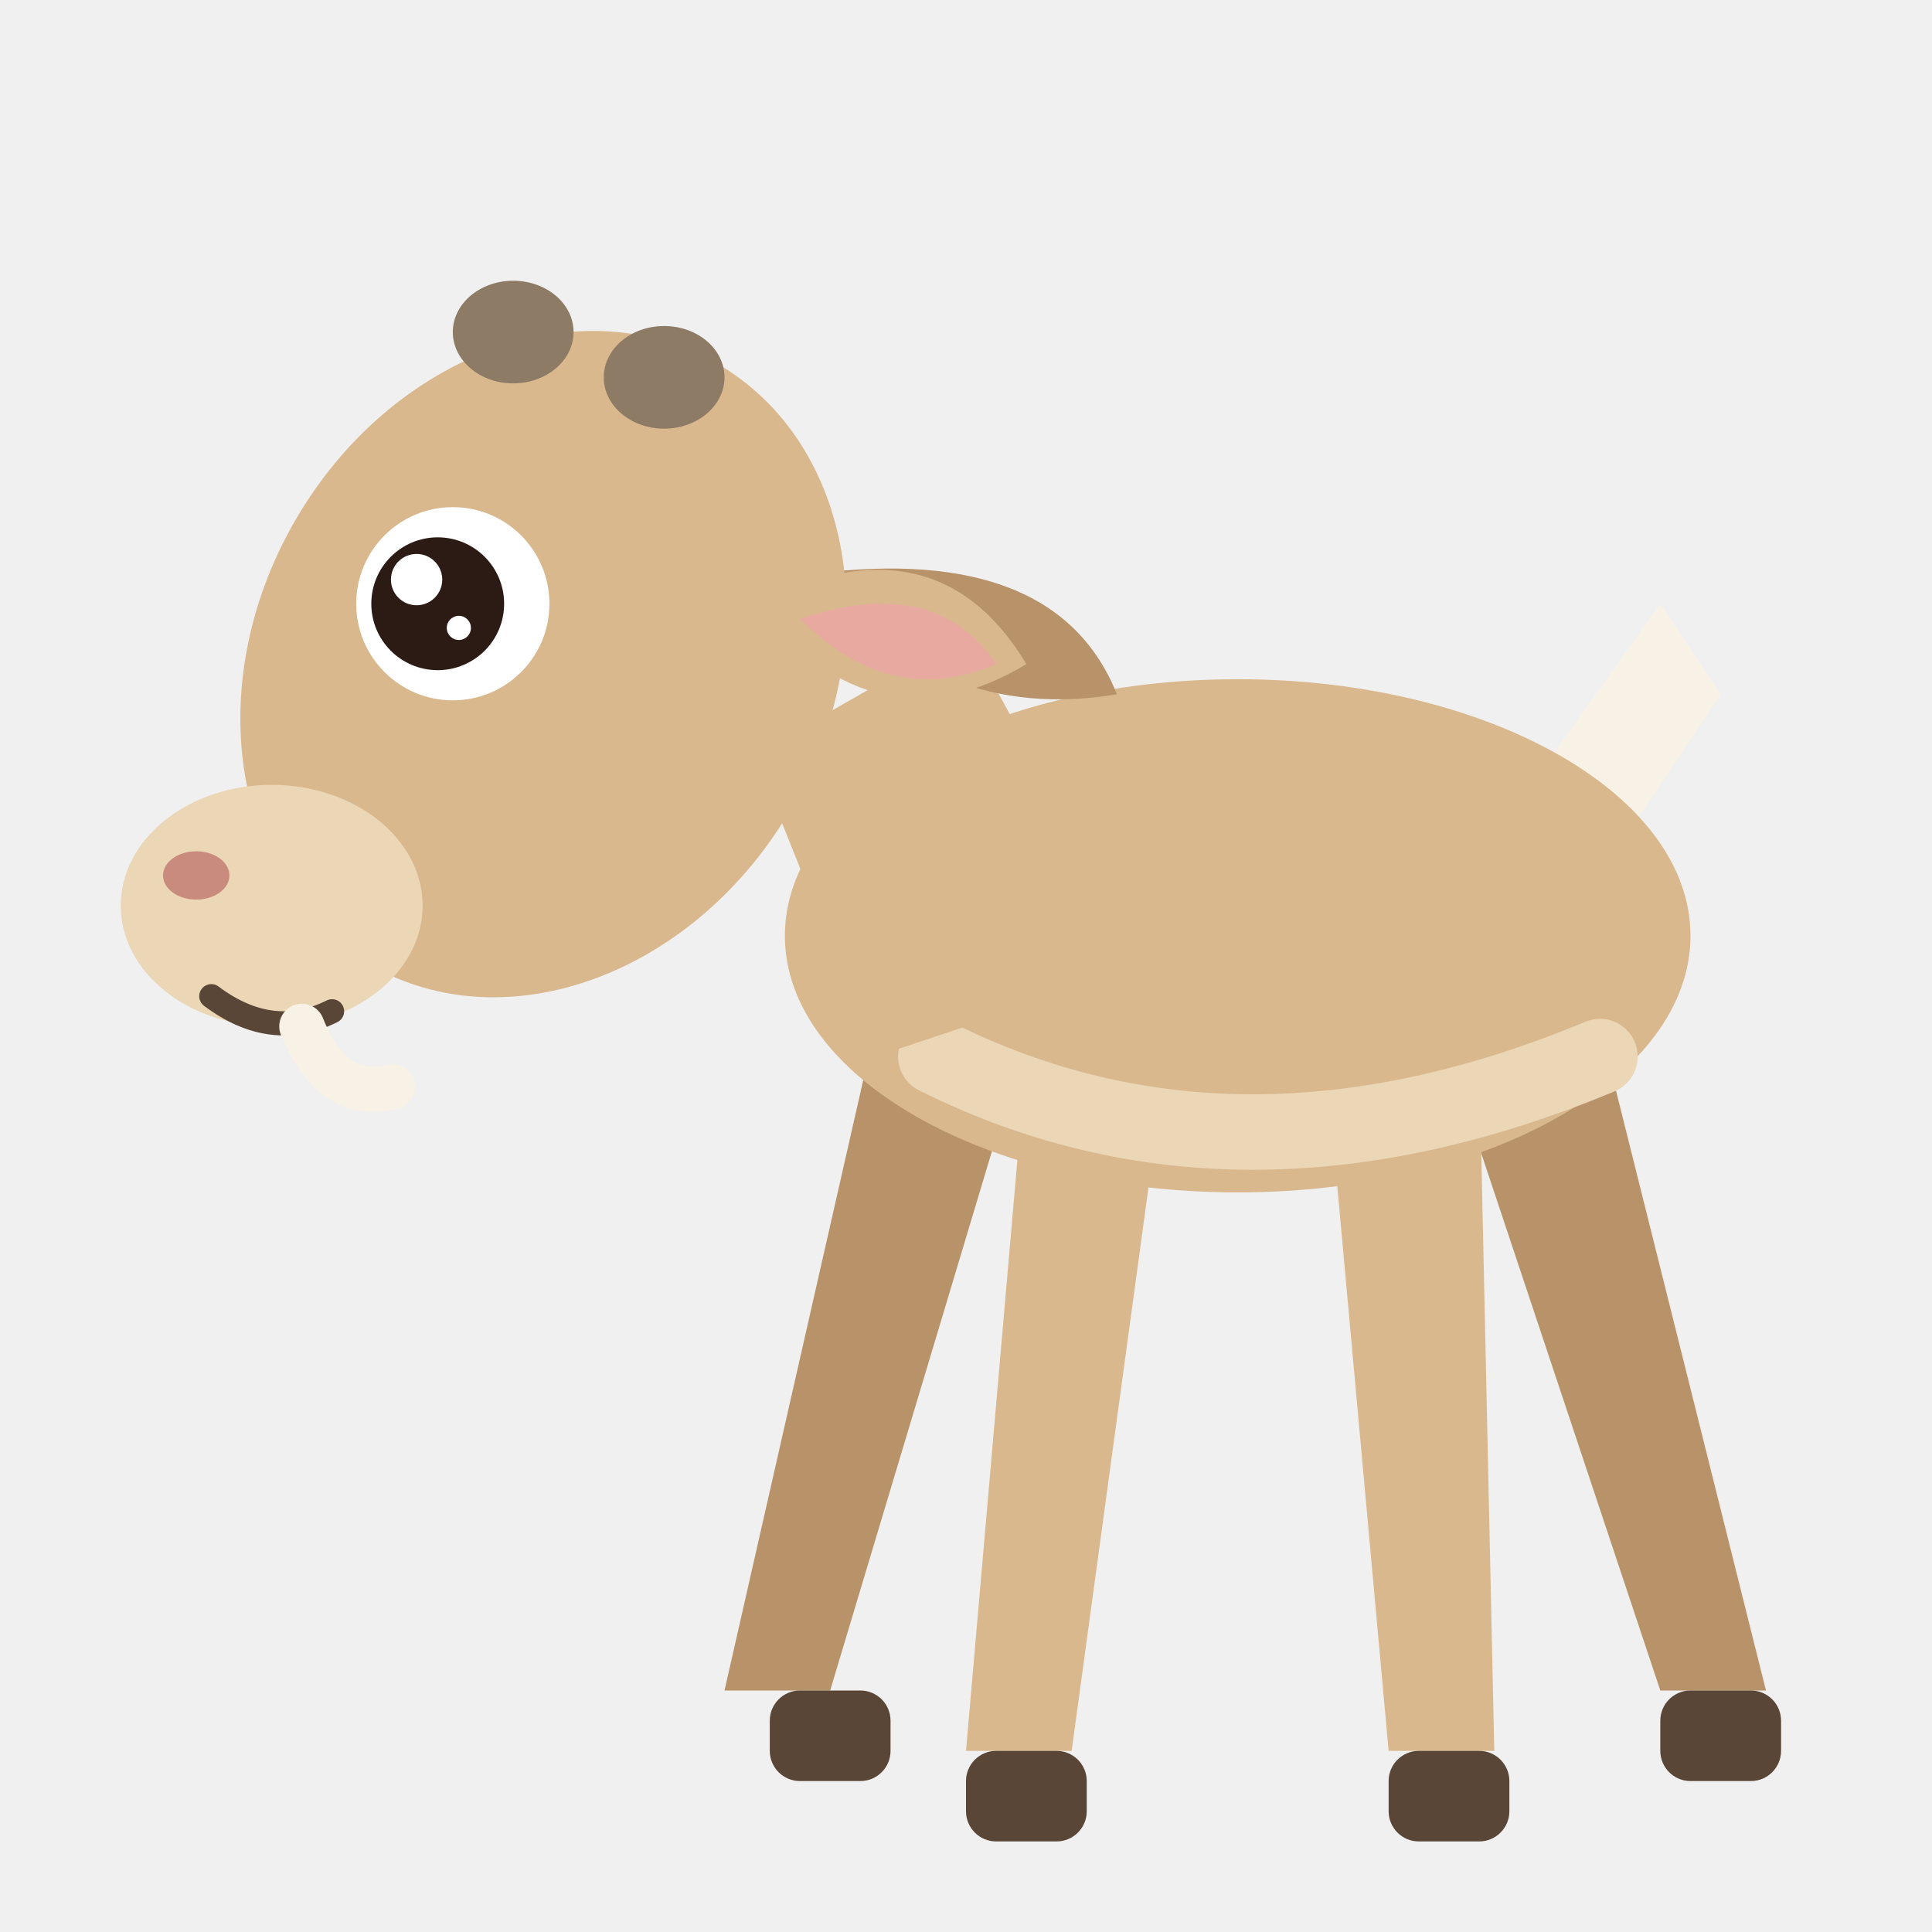
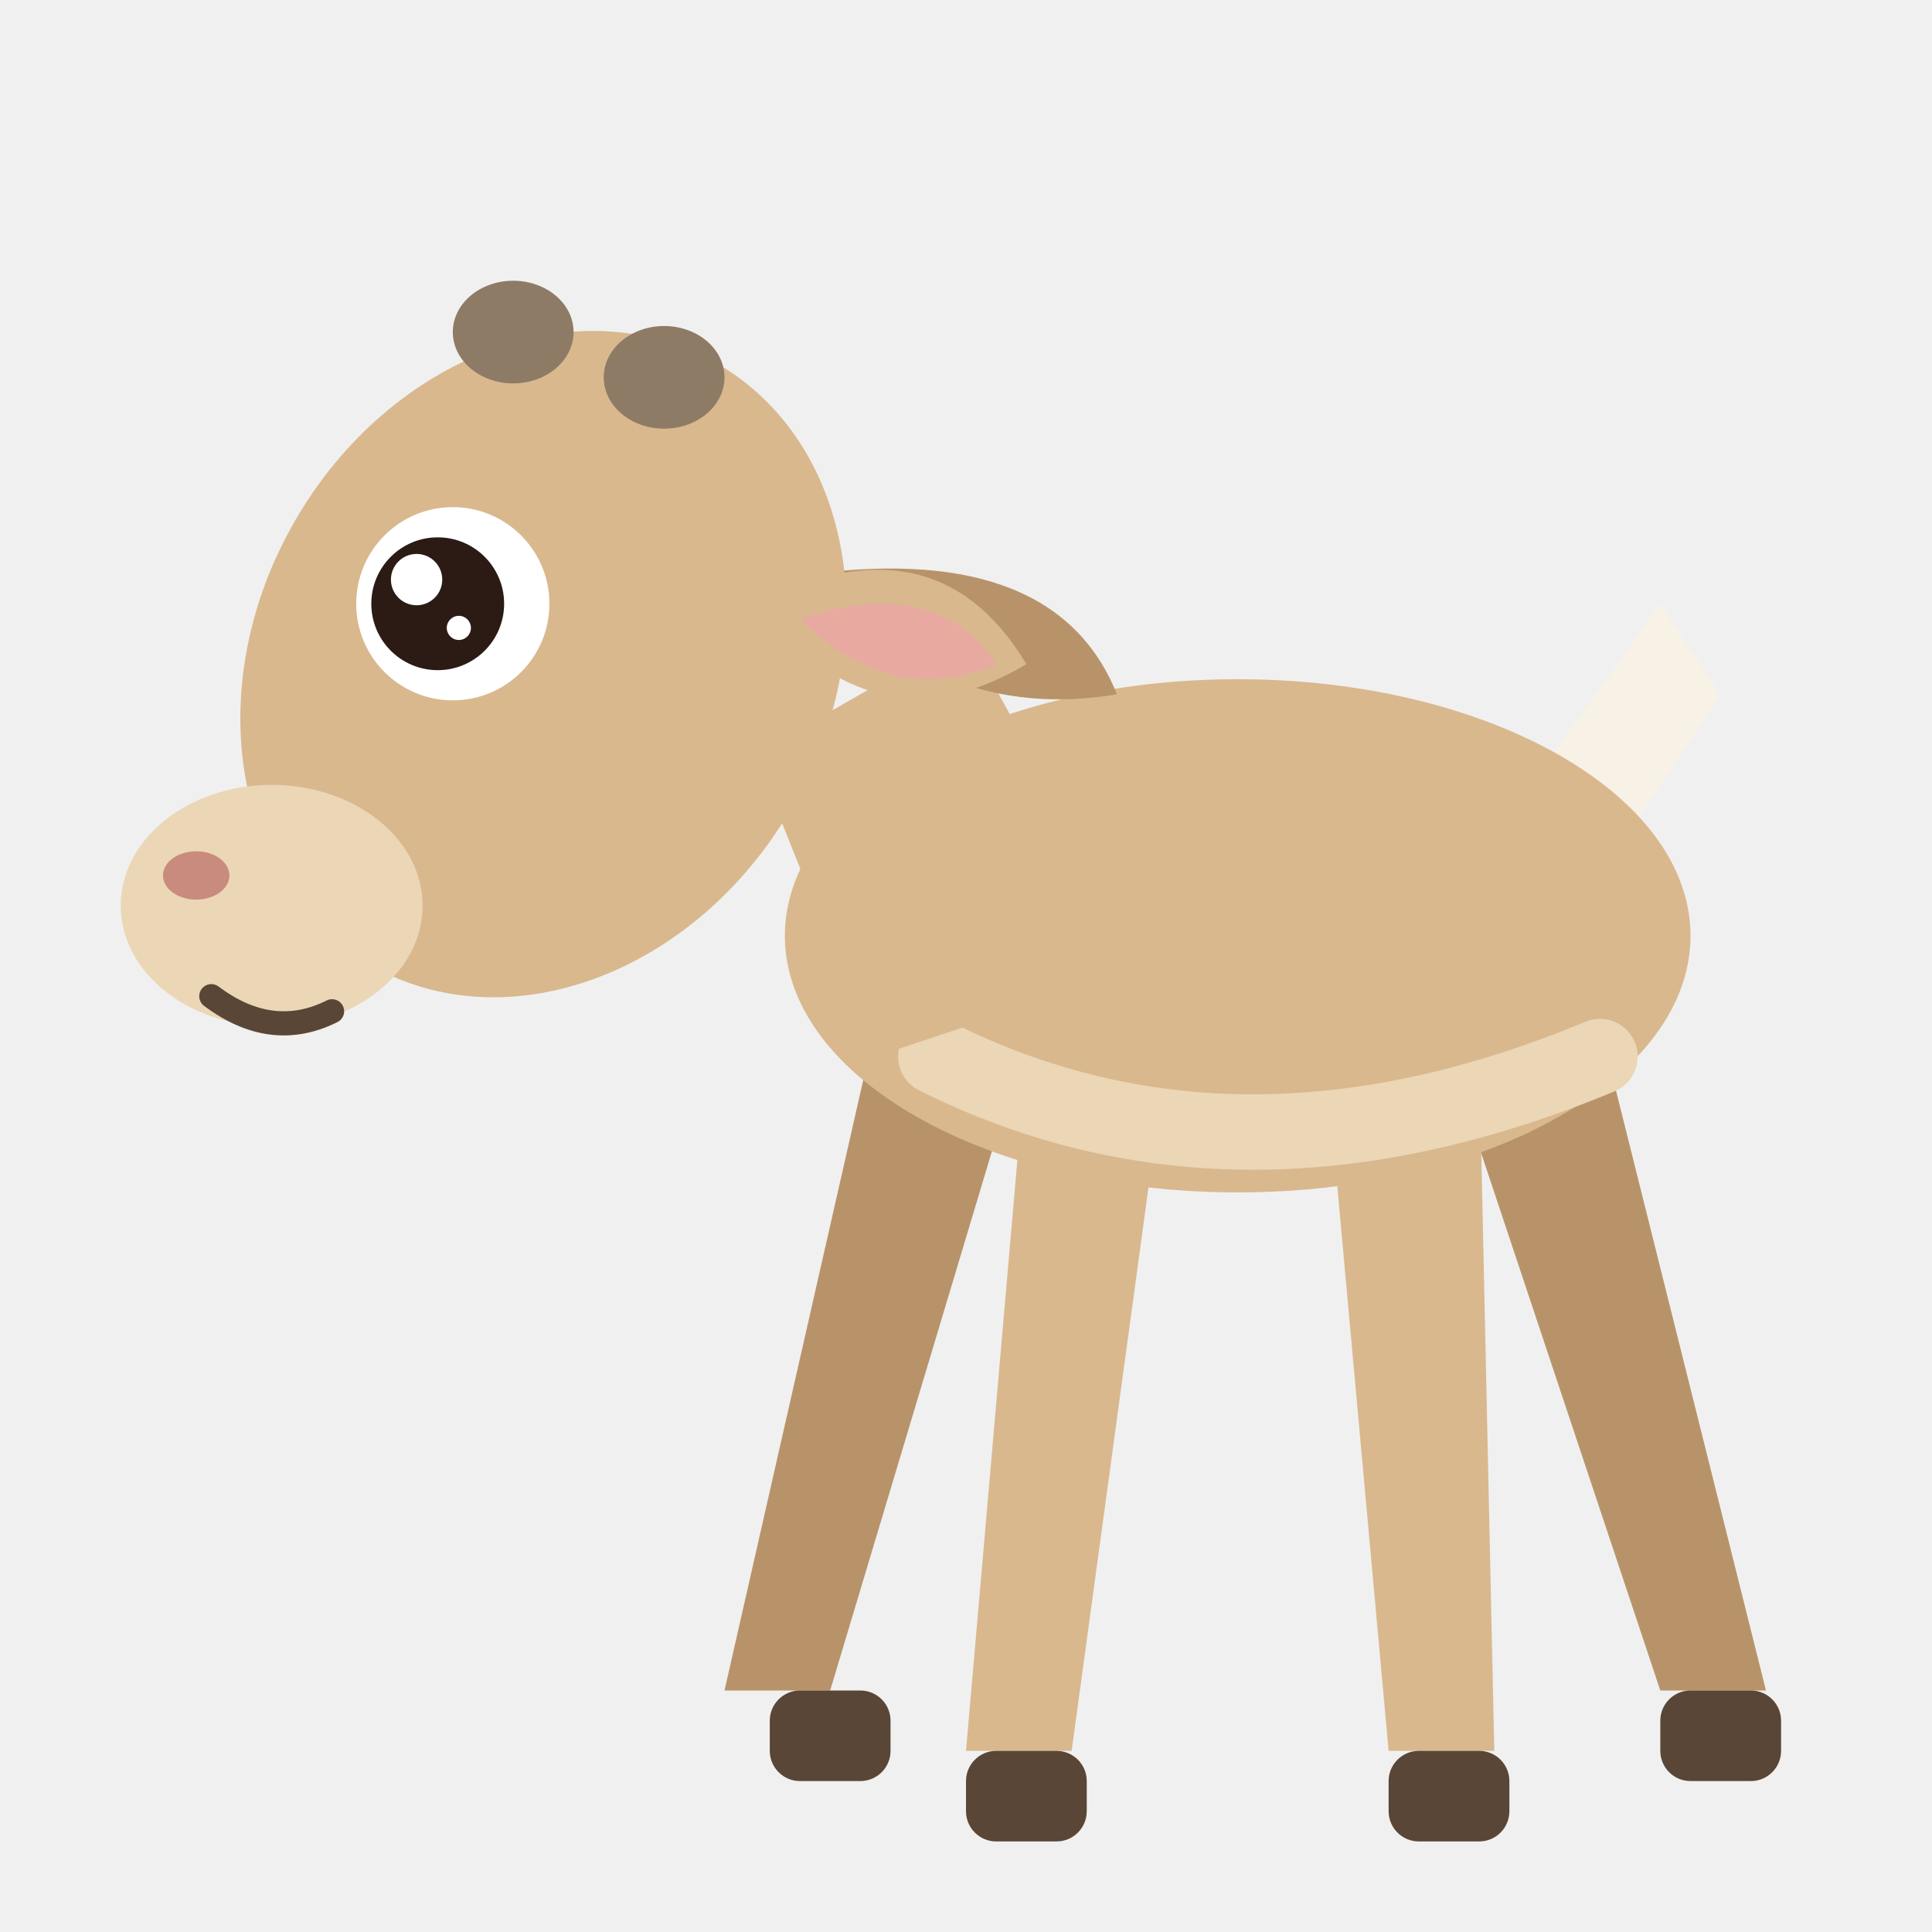
<svg xmlns="http://www.w3.org/2000/svg" viewBox="0 0 128 128">
  <path d="M100 54l10-14 4 6-8 12Z" fill="#F7F1E6" />
  <path d="M58 68l-10 44h7l12-40Z" fill="#B8936A" />
  <path d="M96 70l14 42h7L106 68Z" fill="#B8936A" />
  <path d="M68 70l-4 46h7l6-44Z" fill="#D9B88E" />
  <path d="M88 72l4 44h7L98 70Z" fill="#D9B88E" />
  <rect x="51" y="112" width="8" height="6" rx="2" fill="#5A4636" />
  <rect x="110" y="112" width="8" height="6" rx="2" fill="#5A4636" />
  <rect x="64" y="116" width="8" height="6" rx="2" fill="#5A4636" />
  <rect x="92" y="116" width="8" height="6" rx="2" fill="#5A4636" />
  <ellipse cx="82" cy="62" rx="30" ry="17" fill="#D9B88E" />
  <path d="M62 70q20 10 44 0" stroke="#EBD6B6" stroke-width="5" fill="none" stroke-linecap="round" />
  <path d="M50 50l14-8 12 22-18 6Z" fill="#D9B88E" />
  <path d="M54 38q16-2 20 8-12 2-20-8Z" fill="#B8936A" />
  <g transform="rotate(30 36 44)">
    <ellipse cx="36" cy="44" rx="19" ry="23" fill="#D9B88E" />
  </g>
  <ellipse cx="18" cy="60" rx="10" ry="8" fill="#EBD6B6" />
  <ellipse cx="13" cy="58" rx="2.2" ry="1.6" fill="#C98B7E" />
  <path d="M14 66q4 3 8 1" stroke="#5A4636" stroke-width="1.6" fill="none" stroke-linecap="round" />
  <path d="M50 40q12-6 18 4-10 6-18-4Z" fill="#D9B88E" />
  <path d="M53 41q9-3 13 3-7 3-13-3Z" fill="#E8A9A0" />
  <ellipse cx="34" cy="22" rx="4" ry="3.4" fill="#8E7B66" />
  <ellipse cx="44" cy="25" rx="4" ry="3.4" fill="#8E7B66" />
  <circle cx="30" cy="40" r="6.4" fill="#fff" />
  <circle cx="29" cy="40" r="4.4" fill="#2B1B14" />
  <circle cx="27.6" cy="38.4" r="1.7" fill="#fff" />
  <circle cx="30.4" cy="41.6" r="0.8" fill="#fff" />
-   <path d="M20 68q2 5 6 4" fill="none" stroke="#F7F1E6" stroke-width="3" stroke-linecap="round" />
</svg>
